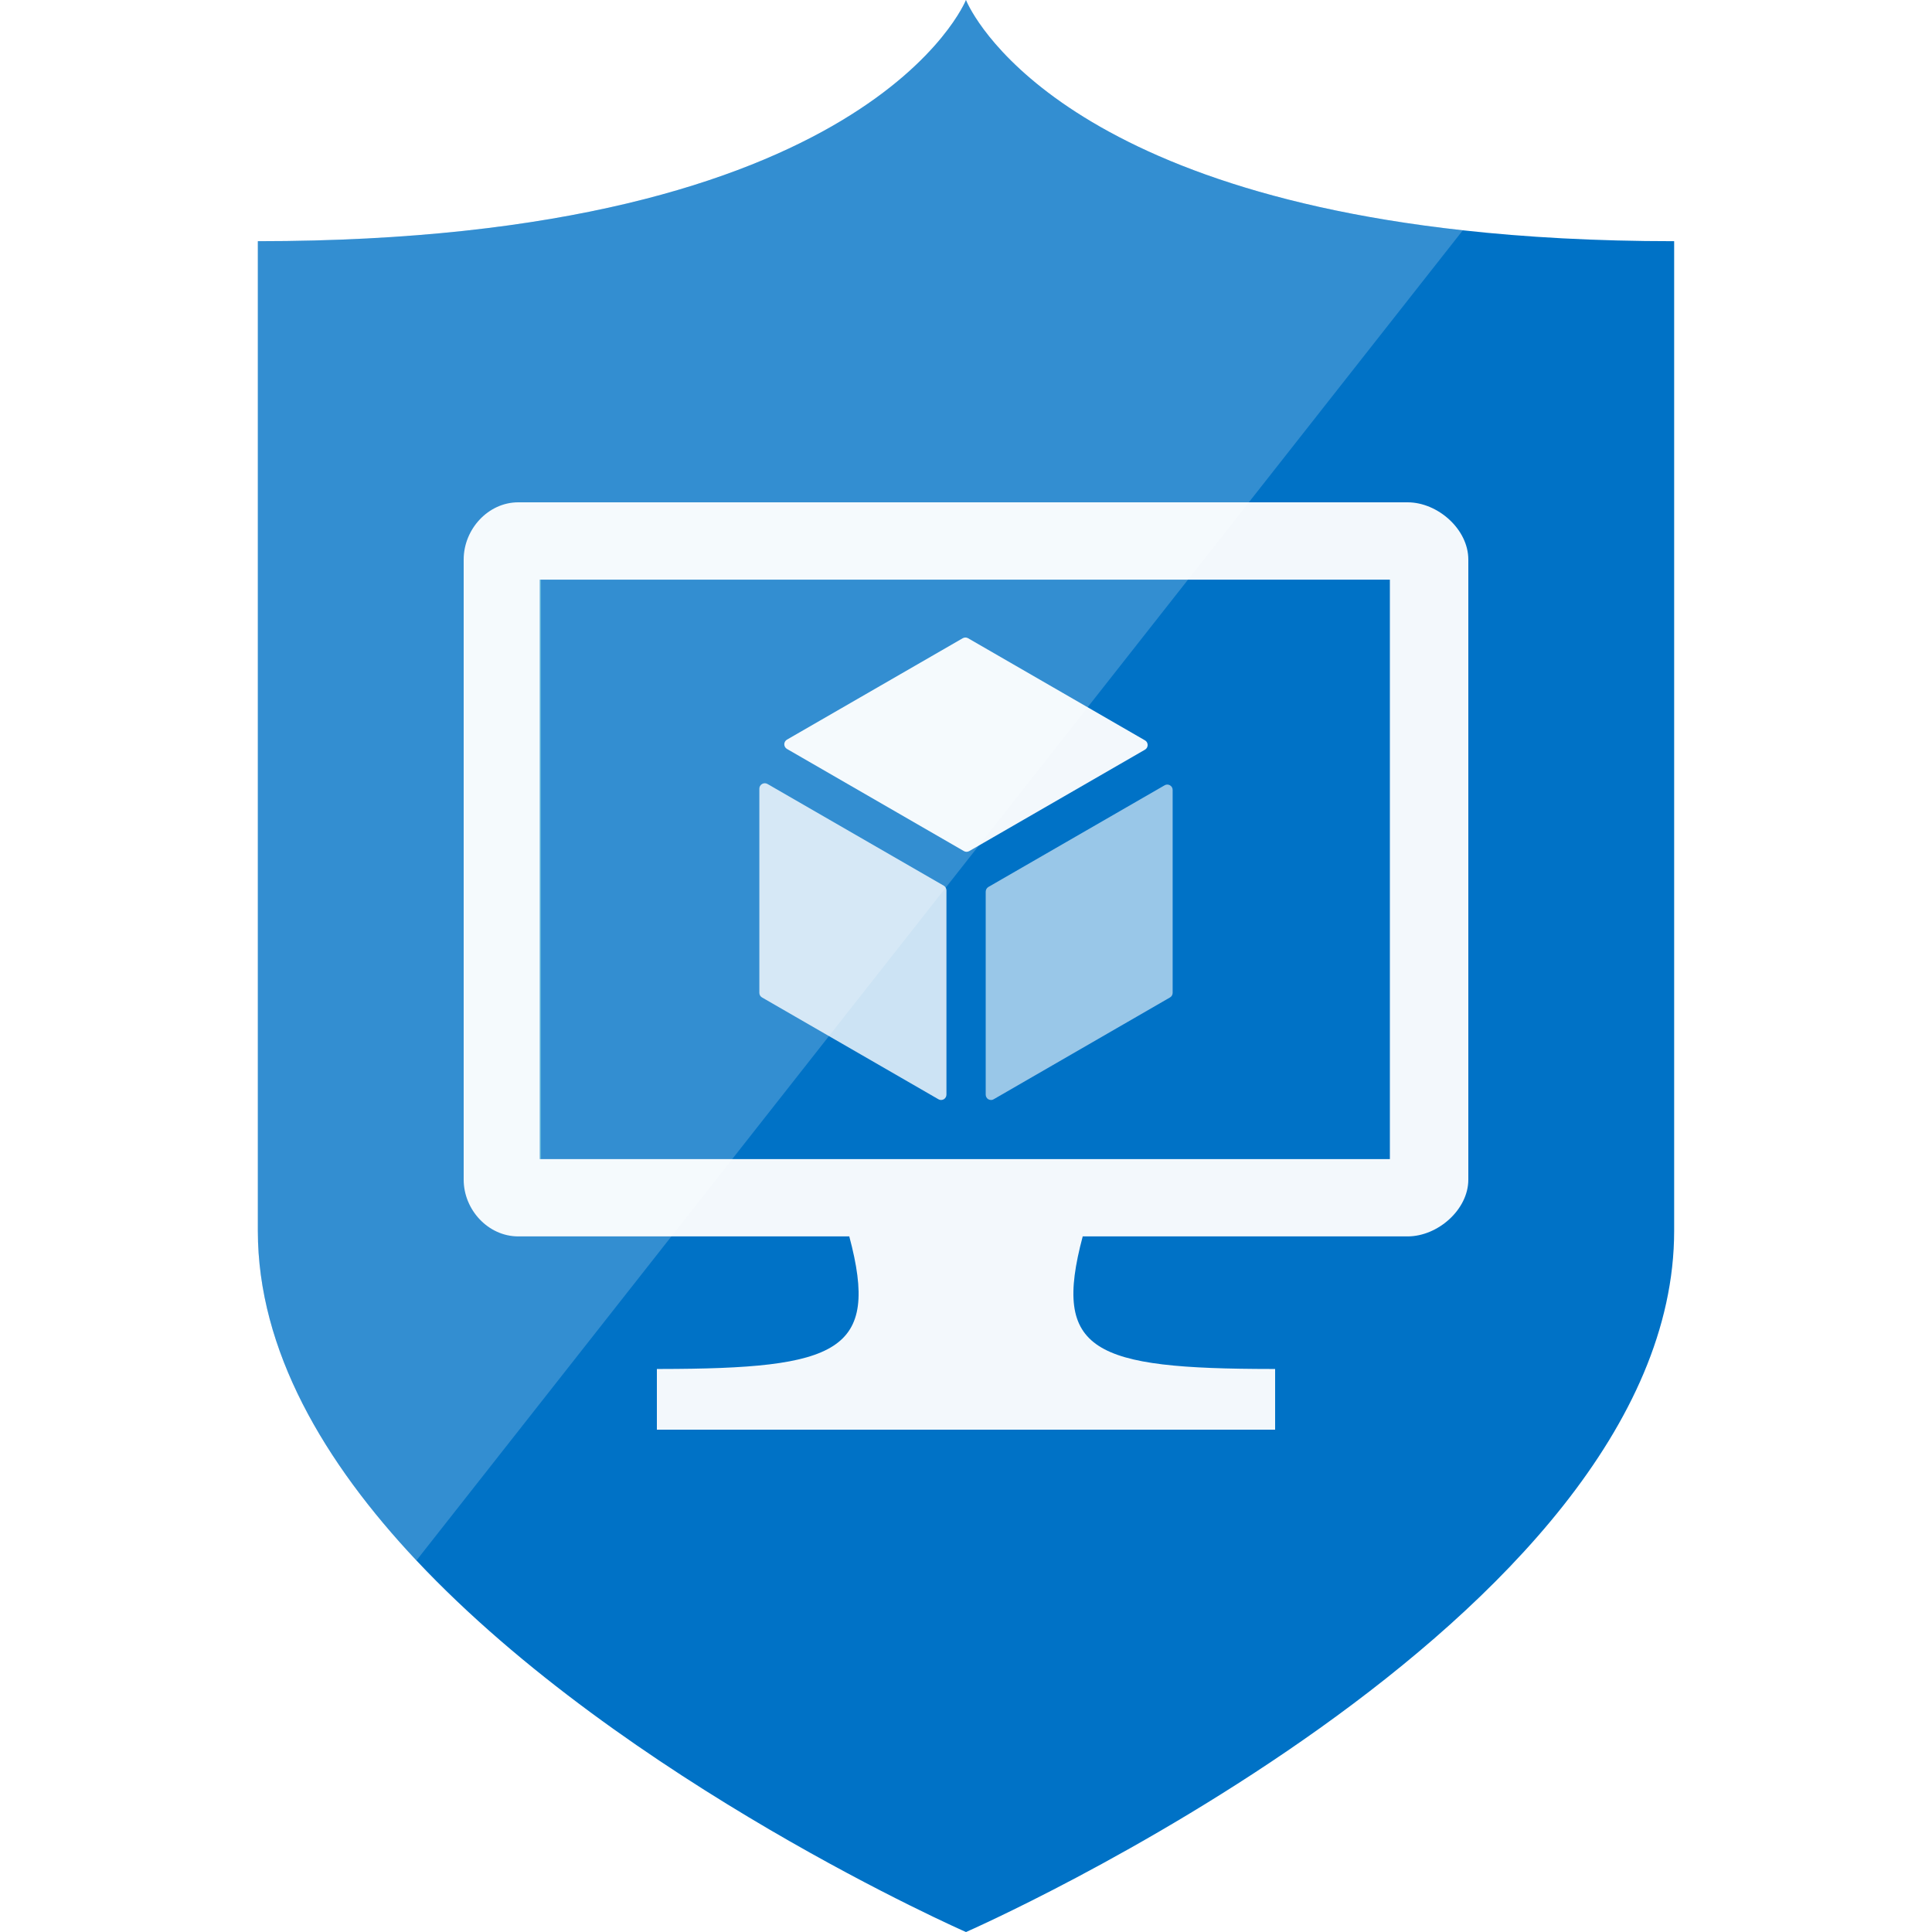
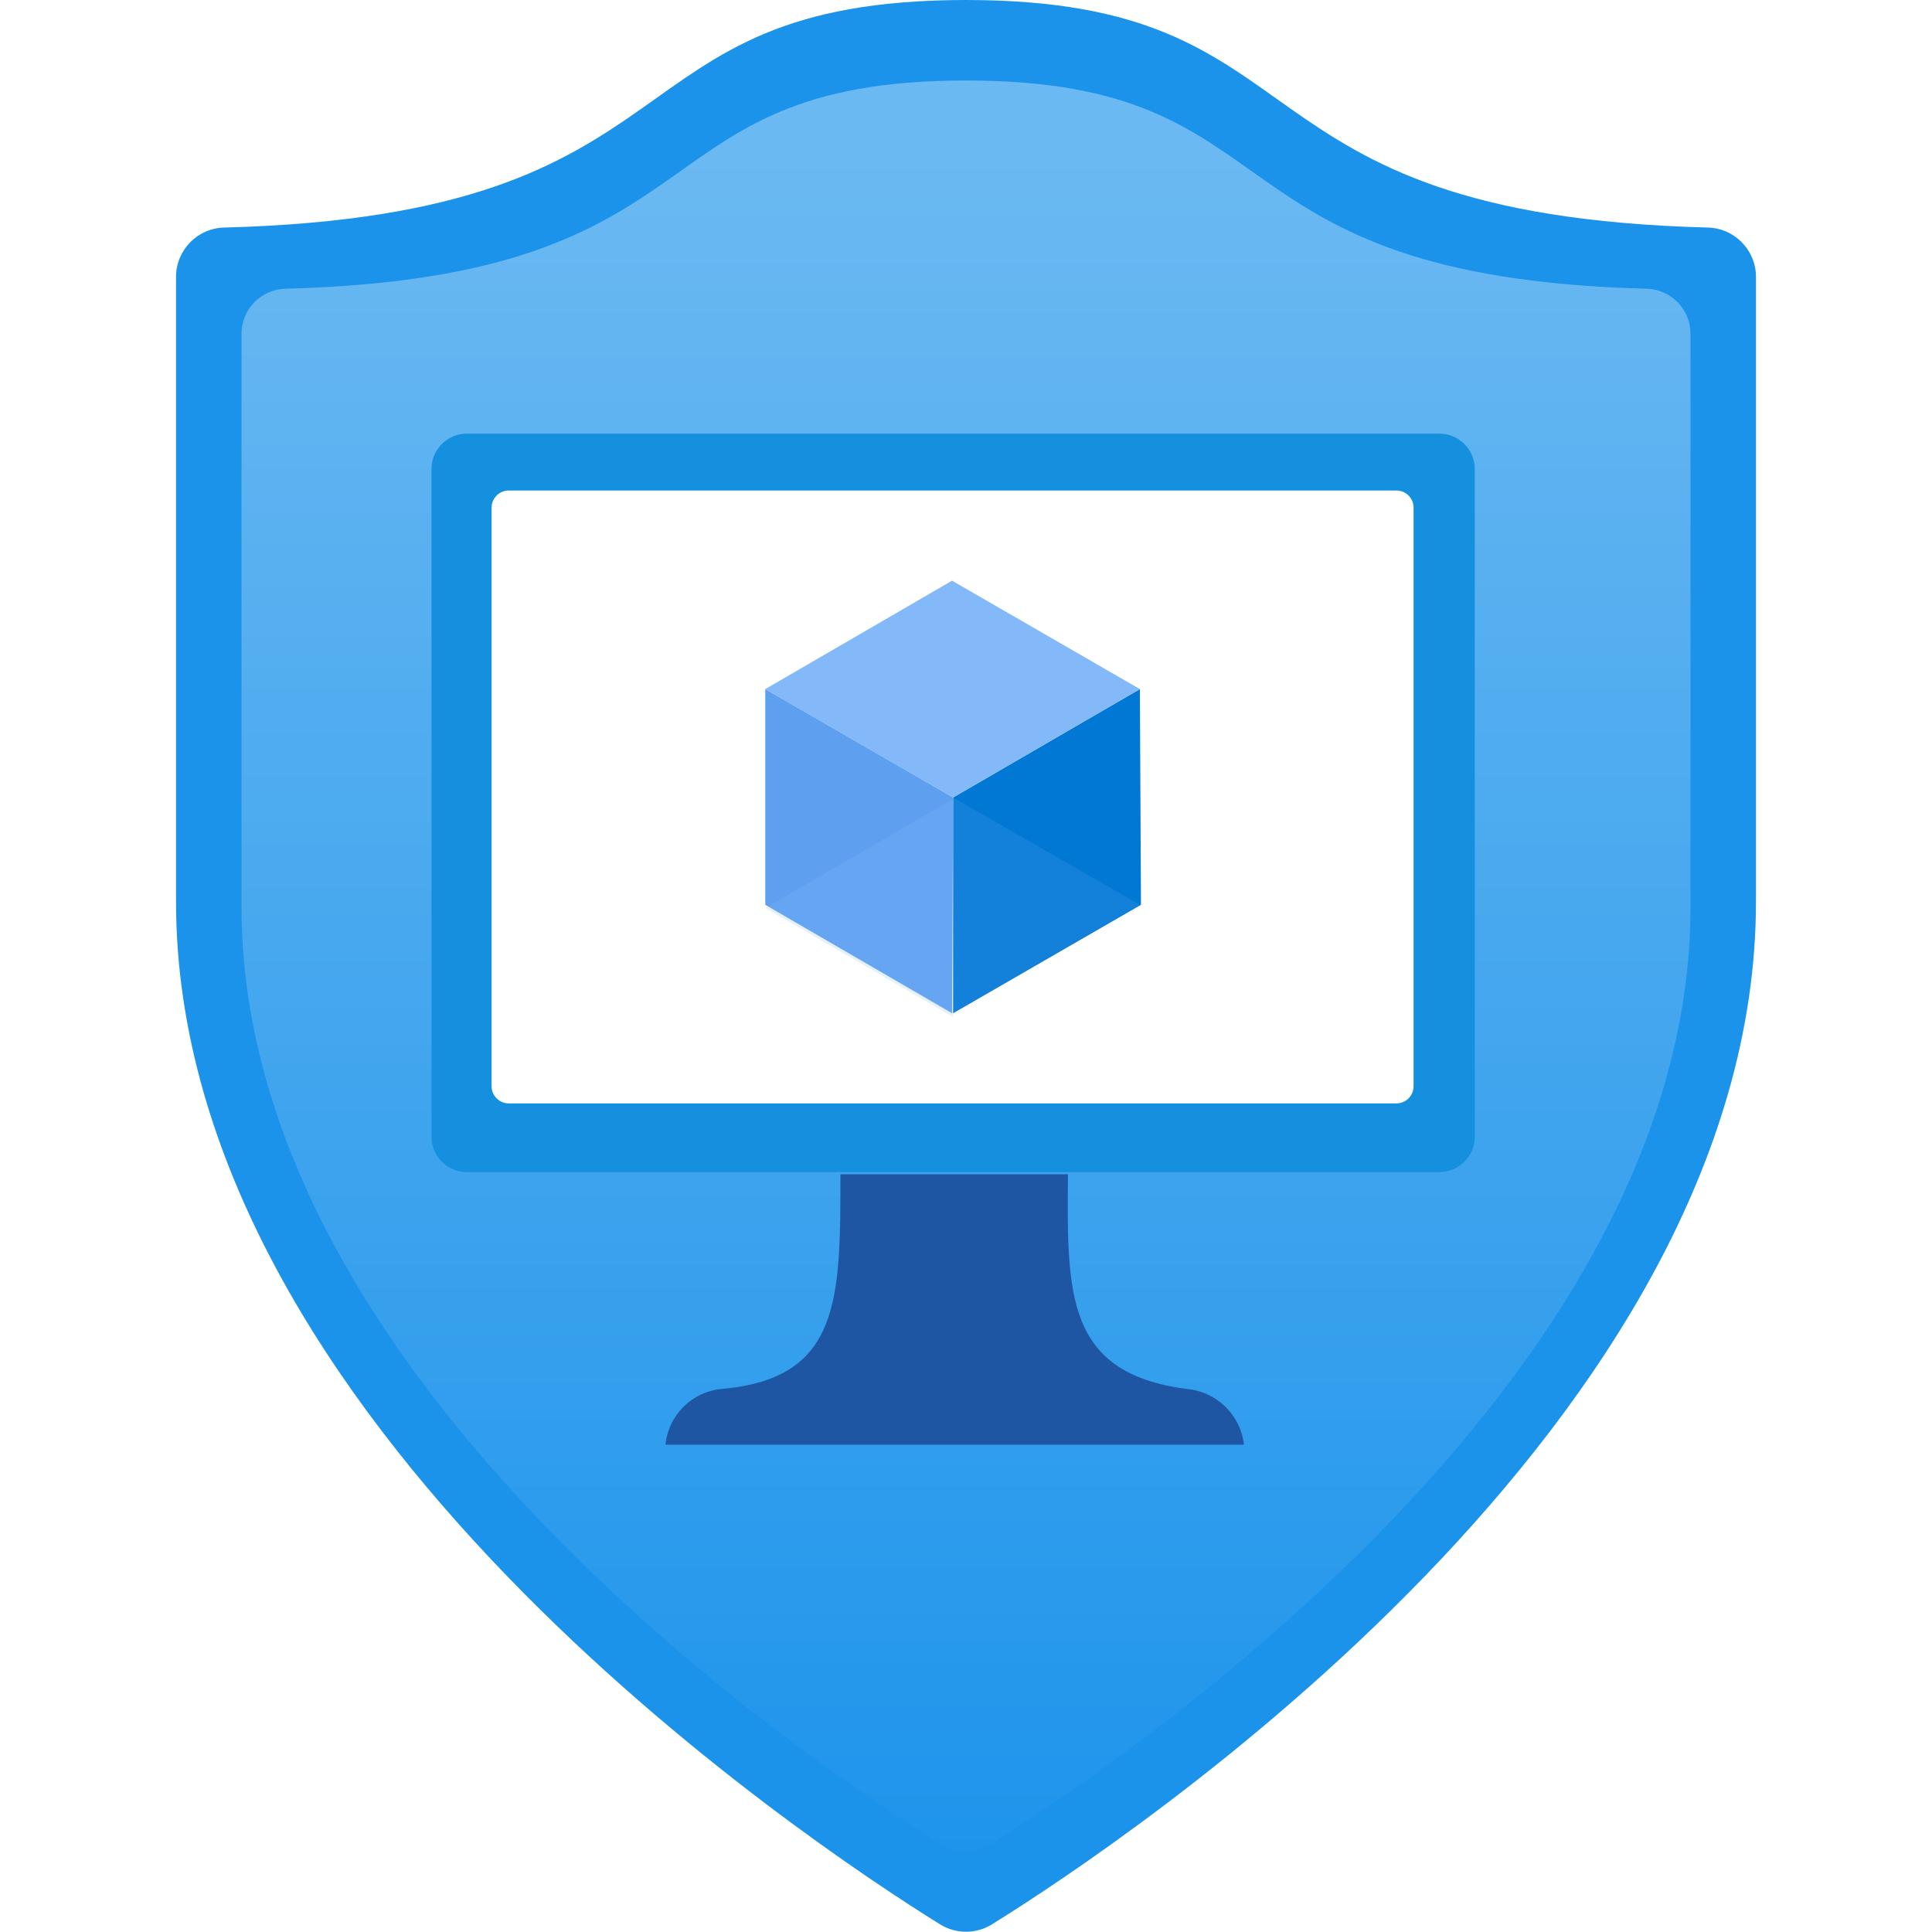
- <svg viewBox="0 0 50 50" class="fxs-portal-svg" role="presentation" focusable="false" id="FxSymbol0-058" data-type="1">
+ <svg viewBox="0 0 18 18" data-islogo="true" class="" role="presentation" focusable="false" id="FxSymbol0-067" data-type="1">
  <g>
-     <path d="M37.858 5.96C26.842 4.745 24.999 0 24.999 0S22.52 6.242 6.673 6.242v25.611c0 3.097 1.721 5.997 4.104 8.532C16.179 46.133 25 50.001 25 50.001s18.327-8.029 18.327-18.149V6.242c-2.038 0-3.851-.103-5.469-.282z" style="fill: rgb(0, 114, 198);" />
-     <path opacity=".2" d="M29.533 16.543L37.858 5.96C26.842 4.745 24.999 0 24.999 0S22.52 6.242 6.673 6.242v25.611c0 3.097 1.721 5.997 4.104 8.532l6.154-7.822 12.602-16.02z" style="fill: rgb(255, 255, 255);" />
-     <path d="M13.971 29.998h.03V15.001l20.113-.03h.001l-20.144.03z" style="fill: rgb(89, 180, 217);" />
-     <path opacity=".95" d="M36.429 13H13.413c-.782 0-1.413.699-1.413 1.48v16.05c0 .776.631 1.468 1.413 1.468h8.573L21.98 32c.795 2.981-.265 3.423-4.897 3.429H17V37h16v-1.571h-.083c-4.632-.005-5.692-.448-4.897-3.429l-.006-.002h8.415c.78 0 1.571-.692 1.571-1.468V14.48c0-.783-.791-1.48-1.571-1.48zm-.459 16.998h-22V15.001h22v14.997z" style="fill: rgb(255, 255, 255);" />
-     <path opacity=".95" d="M25.014 22.045a.143.143 0 0 1-.07-.02l-4.578-2.643a.141.141 0 0 1-.069-.12c0-.049.027-.095.069-.12l4.55-2.625a.14.14 0 0 1 .137 0l4.58 2.644c.043.024.068.07.068.12 0 .05-.025.095-.068.12l-4.549 2.625a.153.153 0 0 1-.07.019" style="fill: rgb(255, 255, 255);" />
-     <path opacity=".8" d="M24.357 28.468a.13.13 0 0 1-.07-.019l-4.564-2.634a.135.135 0 0 1-.071-.12v-5.286c0-.05.027-.095.071-.12a.138.138 0 0 1 .139 0l4.564 2.633a.144.144 0 0 1 .068.121v5.286c0 .05-.027.095-.068.12a.153.153 0 0 1-.069.019" style="fill: rgb(255, 255, 255);" />
-     <path opacity=".6" d="M25.649 28.468a.146.146 0 0 1-.072-.019.14.14 0 0 1-.067-.12v-5.253c0-.049.027-.095.067-.12l4.564-2.633a.134.134 0 0 1 .137 0c.044.024.07.07.07.12v5.252a.136.136 0 0 1-.07.12l-4.562 2.634a.128.128 0 0 1-.067.019" style="fill: rgb(255, 255, 255);" />
+     <defs>
+       <linearGradient id="af90c772-6e29-4516-bd14-58b705974e62" x1="9" y1="1.36" x2="9" y2="17.87" gradientUnits="userSpaceOnUse">
+         <stop offset="0" stop-color="#6bb9f2" />
+         <stop offset="1" stop-color="#1b93eb" />
+       </linearGradient>
+     </defs>
+     <path d="M16.36 8.4c0 4.84-5.85 8.74-7.12 9.53a.46.46 0 0 1-.48 0c-1.27-.79-7.12-4.69-7.12-9.53V2.58a.46.46 0 0 1 .45-.46C6.64 2 5.59 0 9 0s2.36 2 6.91 2.12a.46.46 0 0 1 .45.46z" fill="#1b93eb" />
+     <path d="M15.75 8.45c0 4.44-5.36 8-6.53 8.74a.43.43 0 0 1-.44 0c-1.17-.72-6.53-4.3-6.53-8.74V3.11a.42.42 0 0 1 .41-.42C6.83 2.58 5.87.75 9 .75s2.17 1.83 6.34 1.94a.42.42 0 0 1 .41.42z" fill="url(#af90c772-6e29-4516-bd14-58b705974e62)" />
+     <path d="M11.05 12.94c-1.12-.15-1.11-.88-1.1-2H7.83c0 1.17 0 1.9-1.1 2a.58.58 0 0 0-.53.52h5.39a.59.59 0 0 0-.54-.52z" fill="#1f56a3" />
+     <rect x="4.02" y="4.04" width="9.72" height="6.88" rx=".33" fill="#1490df" />
+     <rect x="4.58" y="4.57" width="8.59" height="5.71" rx=".16" style="fill: rgb(255, 255, 255);" />
+     <path fill="#0078d4" d="M10.62 6.42l.01 2.01-1.75 1.01V7.43l1.74-1.01z" />
+     <path fill="#83b9f9" d="M10.62 6.42L8.88 7.43 7.13 6.42l1.74-1.01 1.75 1.01z" />
+     <path fill="#5ea0ef" d="M8.88 7.43l-.01 2.01-1.74-1.01V6.42l1.75 1.01z" />
+     <path fill="#5ea0ef" opacity=".2" d="M8.88 7.43v2.01l1.74-1.01-1.74-1z" />
+     <path fill="#83b9f9" opacity=".2" d="M8.87 7.45l.01.01v2.01h-.01L7.13 8.46l1.74-1.01z" />
  </g>
</svg>
